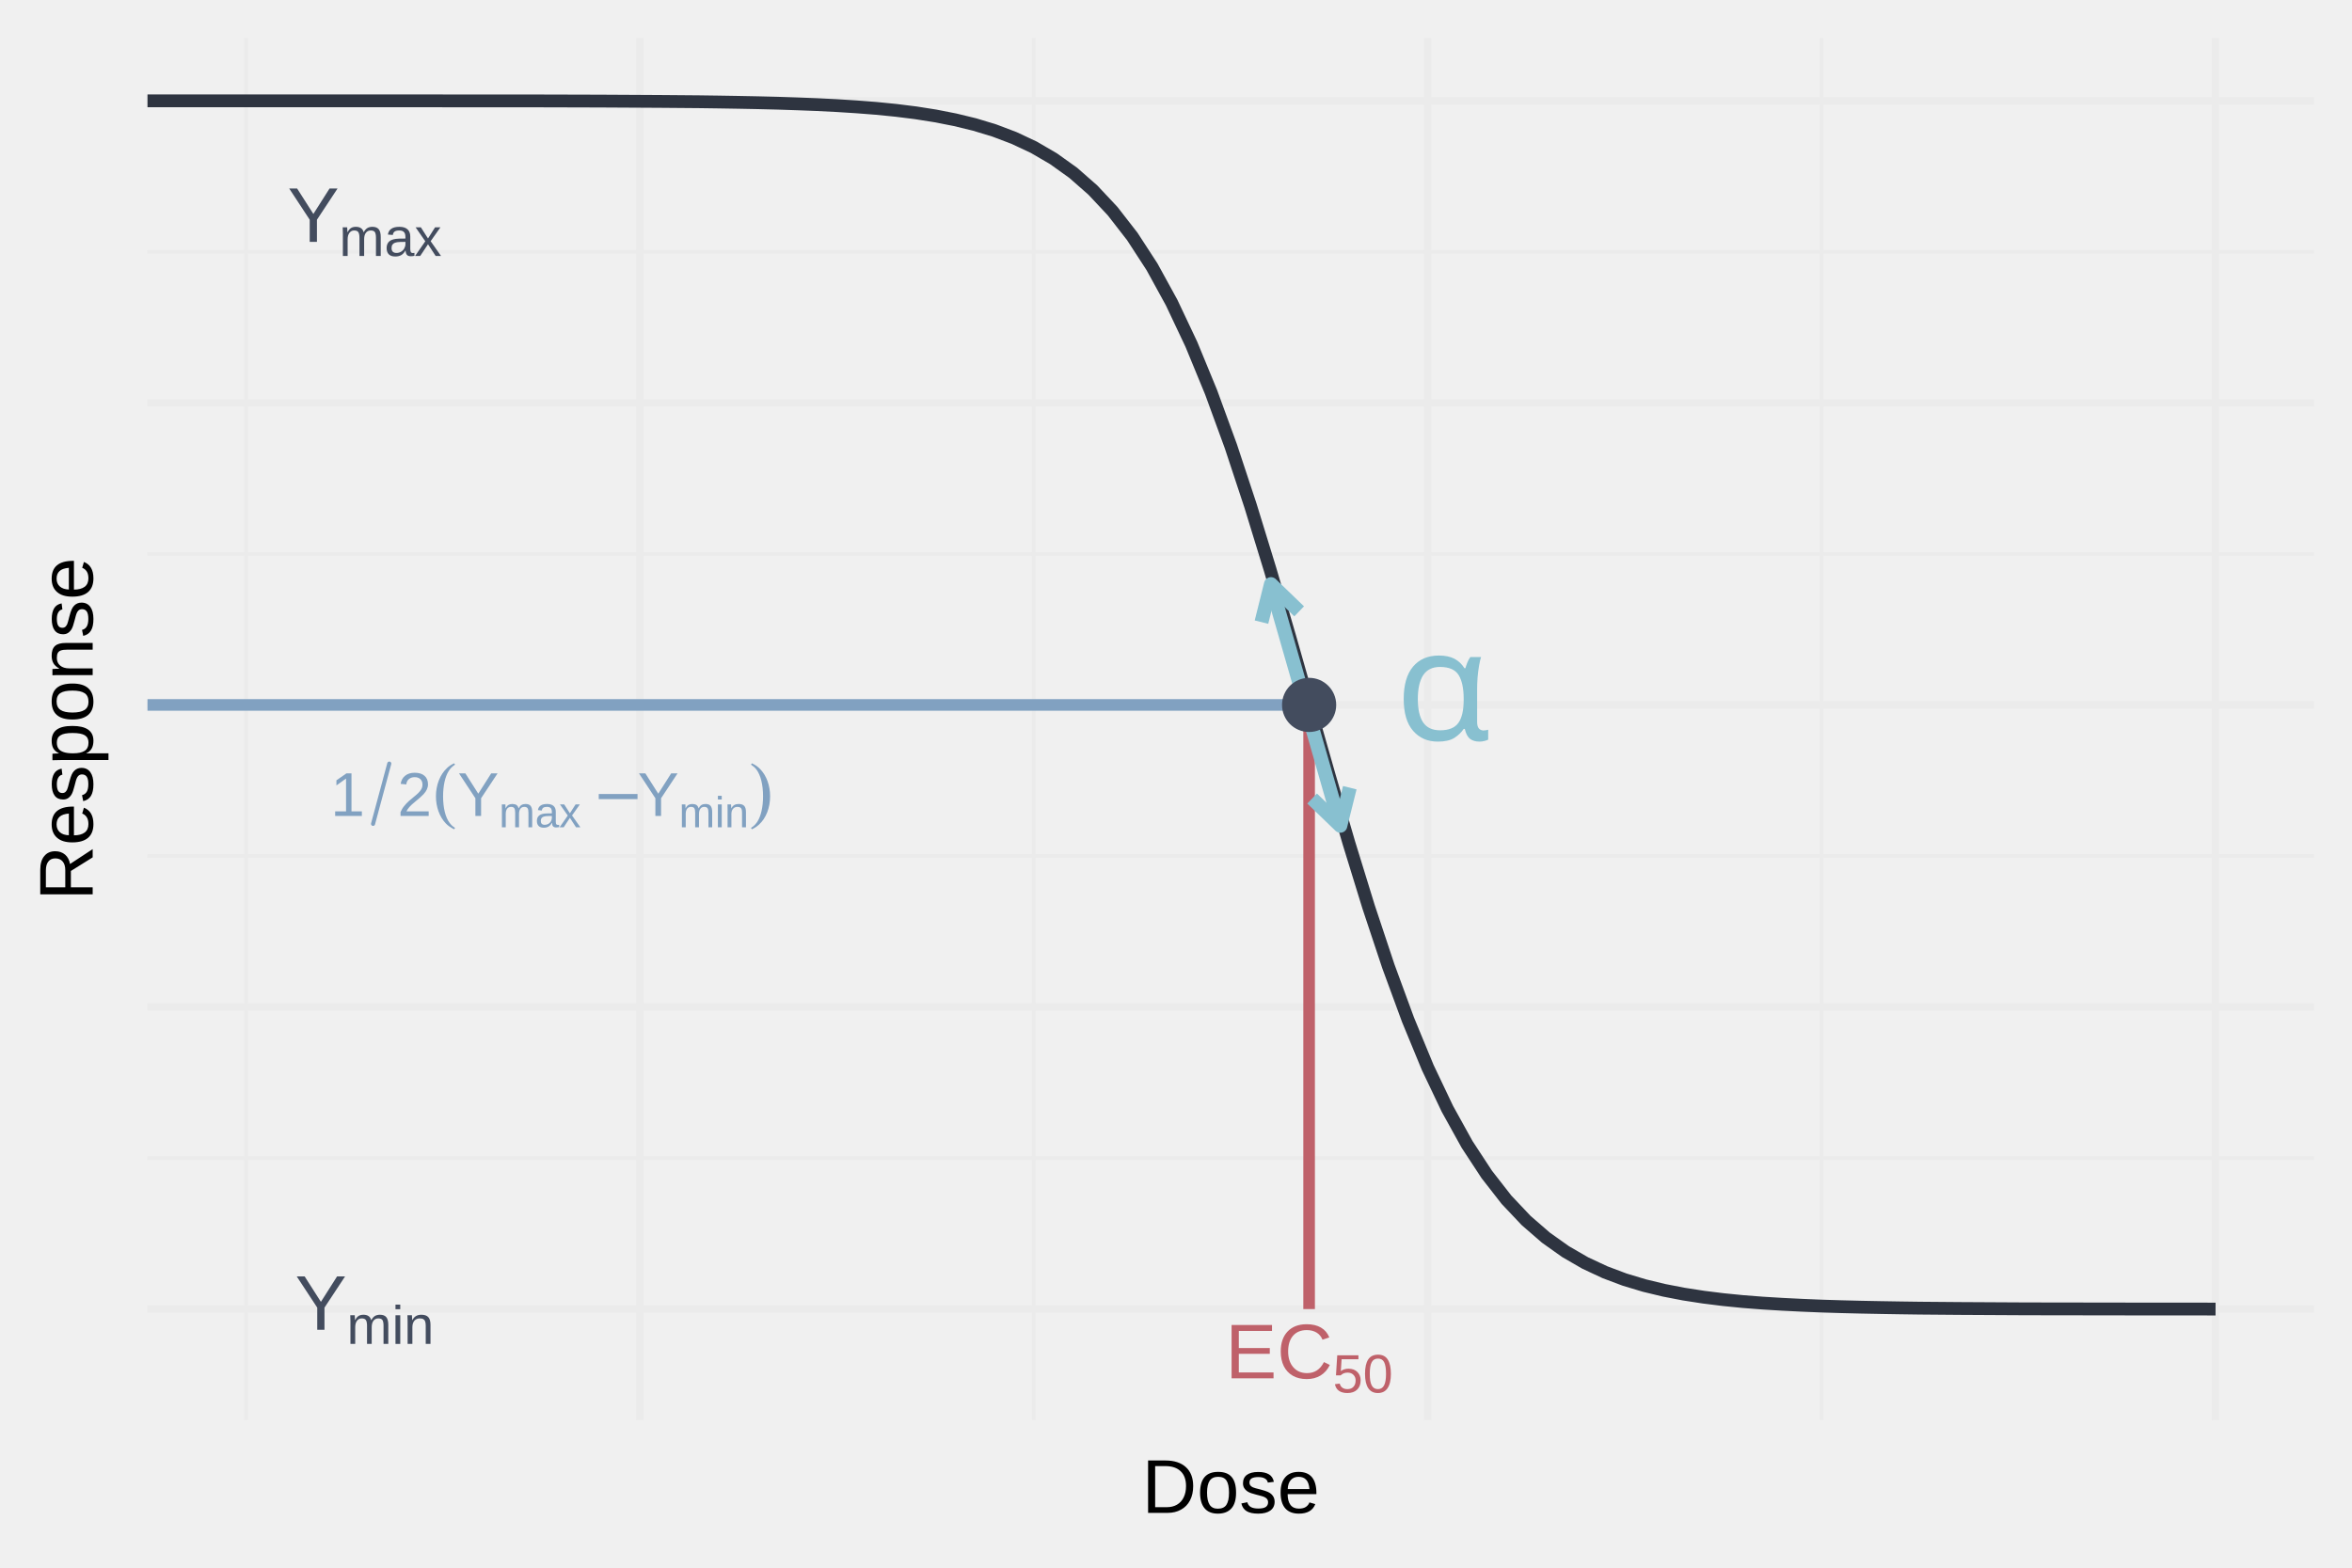
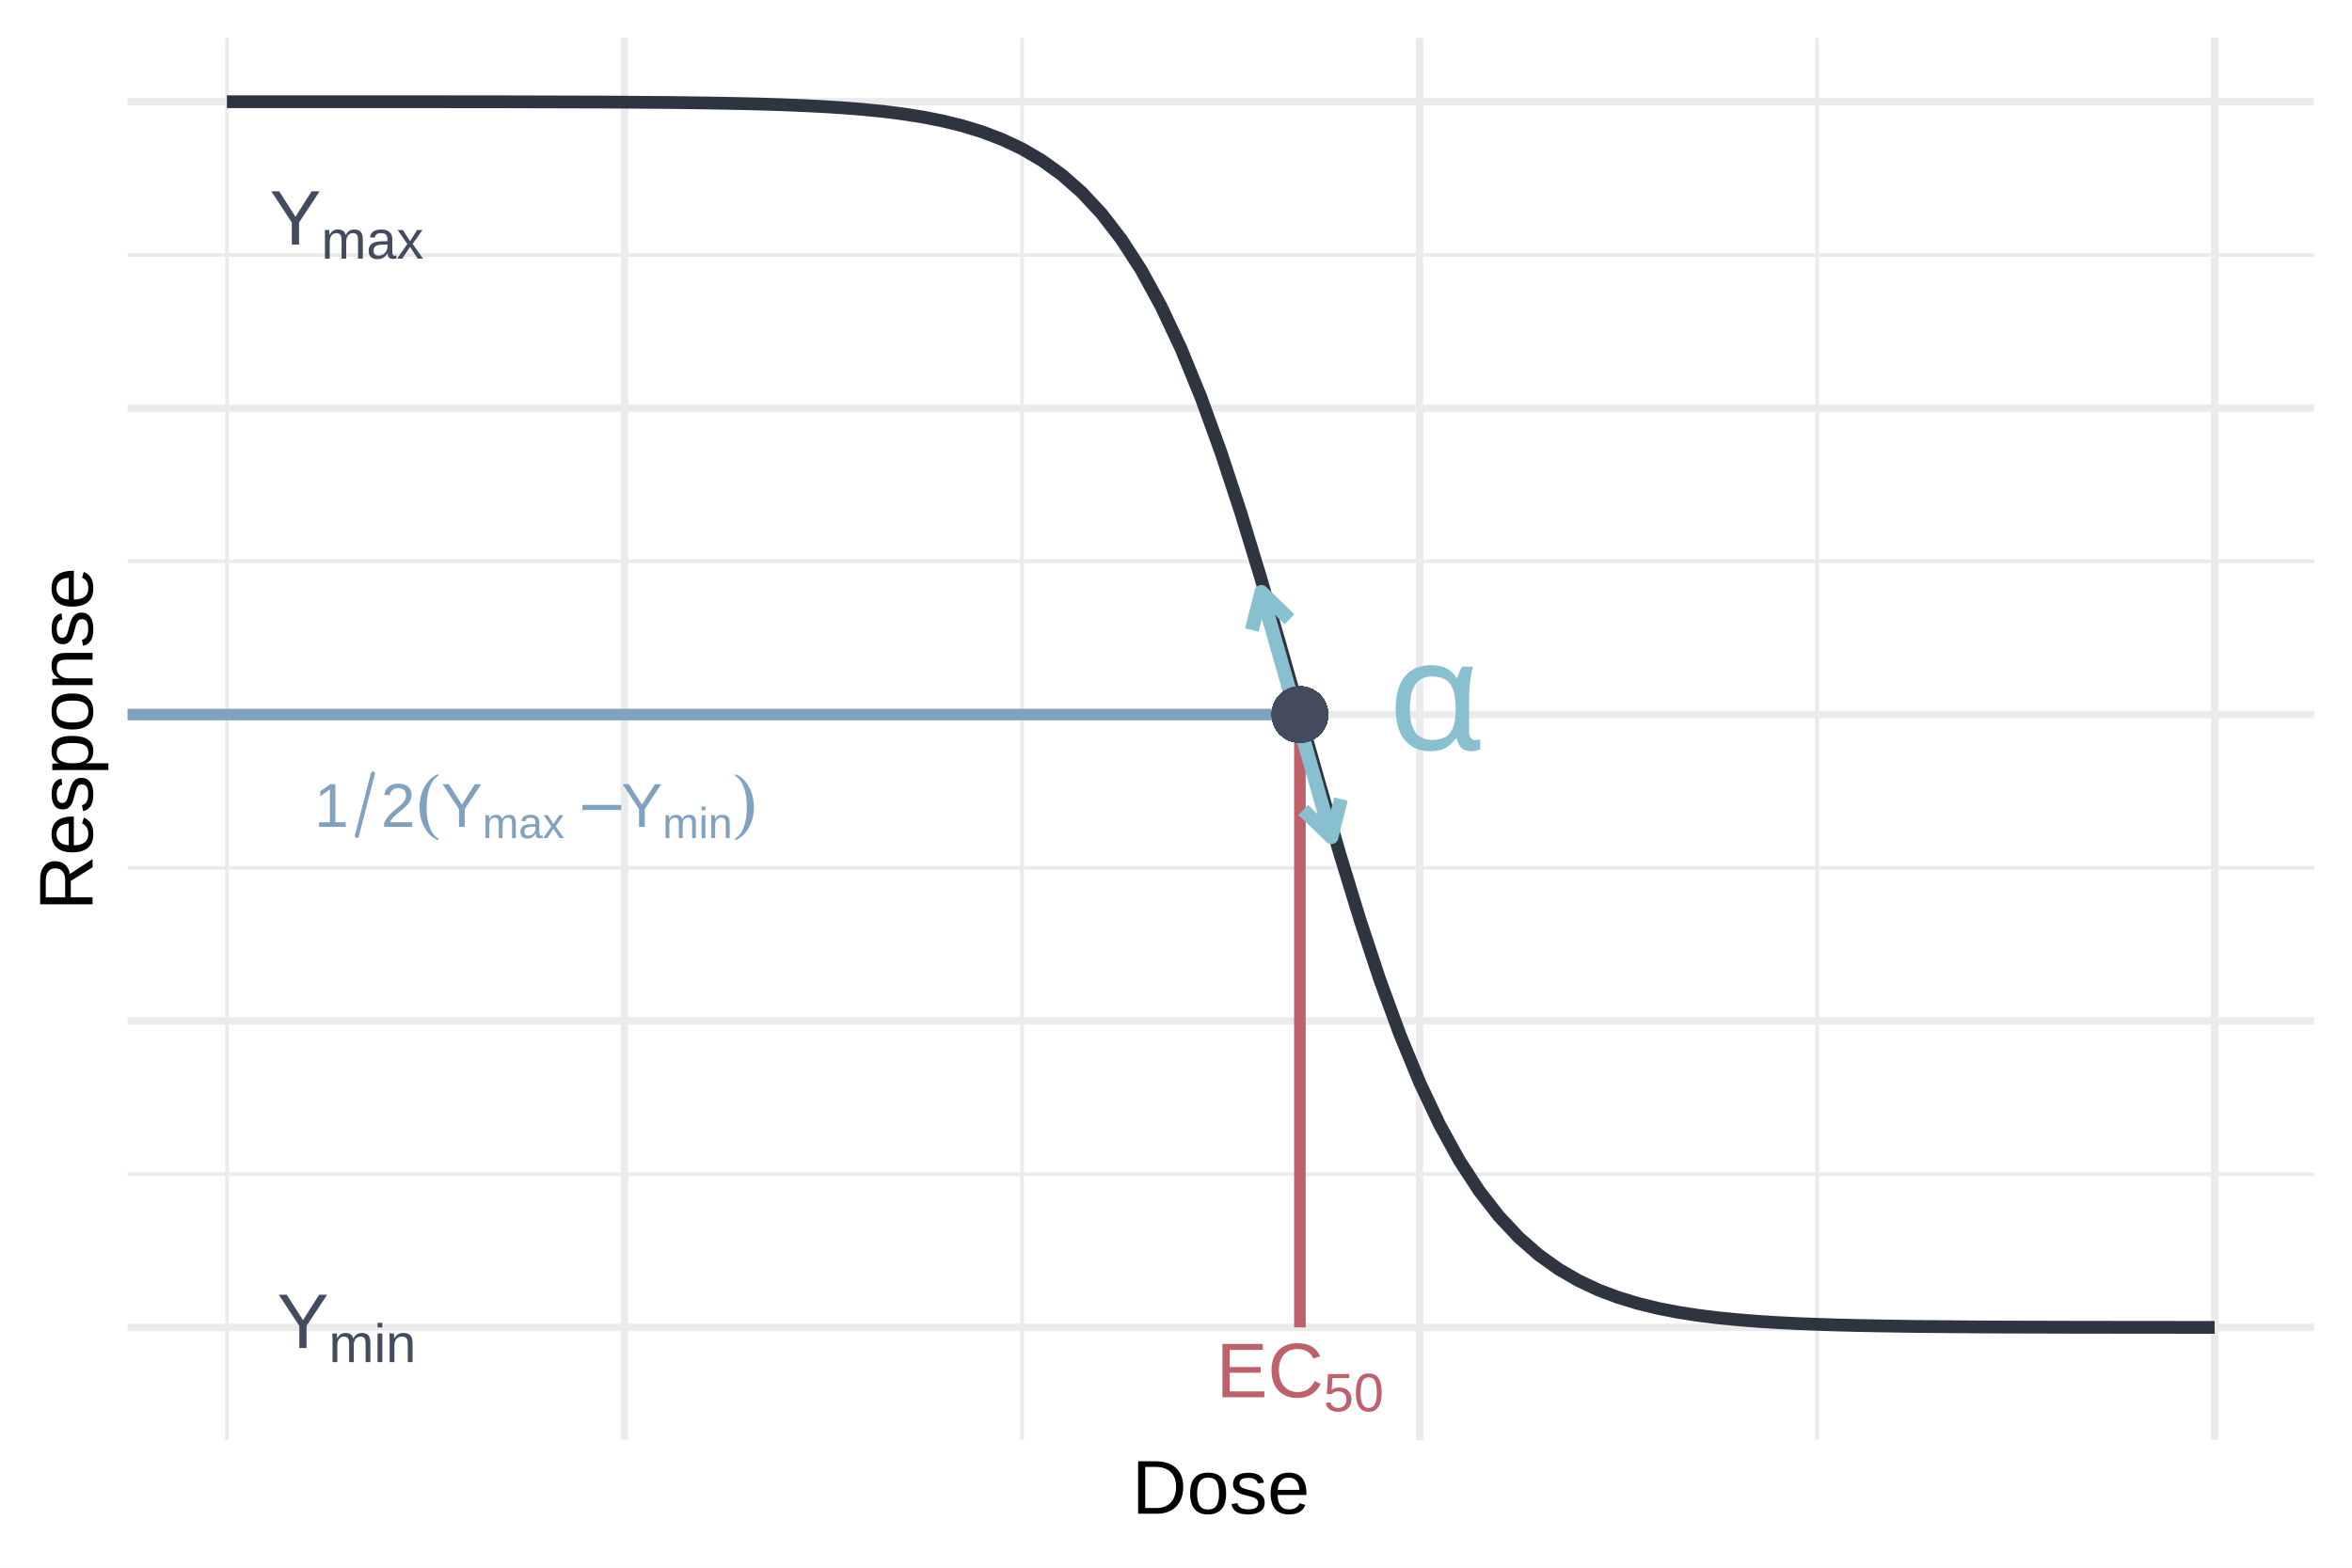
- <svg xmlns="http://www.w3.org/2000/svg" class="svglite" width="432.00pt" height="288.00pt" viewBox="0 0 432.00 288.00">
-   <defs>
-     <style type="text/css">
+ <svg xmlns="http://www.w3.org/2000/svg" width="432.00pt" height="288.00pt" viewBox="0 0 432.00 288.00">
+   <g class="svglite">
+     <defs>
+       <style type="text/css">
    .svglite line, .svglite polyline, .svglite polygon, .svglite path, .svglite rect, .svglite circle {
      fill: none;
      stroke: #000000;
      stroke-linecap: round;
      stroke-linejoin: round;
      stroke-miterlimit: 10.00;
    }
    .svglite text {
      white-space: pre;
    }
+     .svglite g.glyphgroup path {
+       fill: inherit;
+       stroke: none;
+     }
  </style>
-   </defs>
-   <rect width="100%" height="100%" style="stroke: none; fill: none;" />
-   <defs>
-     <clipPath id="cpMC4wMHw0MzIuMDB8MC4wMHwyODguMDA=">
-       <rect x="0.00" y="0.00" width="432.00" height="288.00" />
-     </clipPath>
-   </defs>
-   <g clip-path="url(#cpMC4wMHw0MzIuMDB8MC4wMHwyODguMDA=)">
- </g>
-   <defs>
-     <clipPath id="cpMjcuMDl8NDI1LjAzfDYuOTd8MjYwLjkx">
-       <rect x="27.09" y="6.97" width="397.94" height="253.94" />
-     </clipPath>
-   </defs>
-   <g clip-path="url(#cpMjcuMDl8NDI1LjAzfDYuOTd8MjYwLjkx)">
-     <polyline points="27.09,212.74 425.03,212.74 " style="stroke-width: 0.68; stroke: #EBEBEB; stroke-linecap: butt;" />
-     <polyline points="27.09,157.25 425.03,157.25 " style="stroke-width: 0.68; stroke: #EBEBEB; stroke-linecap: butt;" />
-     <polyline points="27.09,101.76 425.03,101.76 " style="stroke-width: 0.68; stroke: #EBEBEB; stroke-linecap: butt;" />
-     <polyline points="27.09,46.26 425.03,46.26 " style="stroke-width: 0.68; stroke: #EBEBEB; stroke-linecap: butt;" />
-     <polyline points="45.18,260.91 45.18,6.97 " style="stroke-width: 0.68; stroke: #EBEBEB; stroke-linecap: butt;" />
-     <polyline points="189.88,260.91 189.88,6.97 " style="stroke-width: 0.68; stroke: #EBEBEB; stroke-linecap: butt;" />
-     <polyline points="334.59,260.91 334.59,6.97 " style="stroke-width: 0.68; stroke: #EBEBEB; stroke-linecap: butt;" />
-     <polyline points="27.09,240.49 425.03,240.49 " style="stroke-width: 1.36; stroke: #EBEBEB; stroke-linecap: butt;" />
-     <polyline points="27.09,185.00 425.03,185.00 " style="stroke-width: 1.36; stroke: #EBEBEB; stroke-linecap: butt;" />
-     <polyline points="27.09,129.50 425.03,129.50 " style="stroke-width: 1.36; stroke: #EBEBEB; stroke-linecap: butt;" />
-     <polyline points="27.09,74.01 425.03,74.01 " style="stroke-width: 1.36; stroke: #EBEBEB; stroke-linecap: butt;" />
-     <polyline points="27.09,18.52 425.03,18.52 " style="stroke-width: 1.36; stroke: #EBEBEB; stroke-linecap: butt;" />
-     <polyline points="117.53,260.91 117.53,6.97 " style="stroke-width: 1.36; stroke: #EBEBEB; stroke-linecap: butt;" />
-     <polyline points="262.23,260.91 262.23,6.97 " style="stroke-width: 1.36; stroke: #EBEBEB; stroke-linecap: butt;" />
-     <polyline points="406.94,260.91 406.94,6.97 " style="stroke-width: 1.36; stroke: #EBEBEB; stroke-linecap: butt;" />
-     <polyline points="27.09,18.52 45.18,18.52 48.79,18.52 52.41,18.52 56.03,18.52 59.65,18.52 63.26,18.52 66.88,18.52 70.50,18.52 74.12,18.52 77.73,18.52 81.35,18.53 84.97,18.53 88.59,18.53 92.20,18.53 95.82,18.54 99.44,18.54 103.06,18.55 106.68,18.56 110.29,18.57 113.91,18.59 117.53,18.61 121.15,18.63 124.76,18.66 128.38,18.69 132.00,18.74 135.62,18.80 139.23,18.87 142.85,18.96 146.47,19.08 150.09,19.22 153.70,19.40 157.32,19.63 160.94,19.91 164.56,20.27 168.17,20.72 171.79,21.29 175.41,22.00 179.03,22.88 182.65,23.98 186.26,25.35 189.88,27.05 193.50,29.16 197.12,31.75 200.73,34.92 204.35,38.78 207.97,43.44 211.59,49.01 215.20,55.59 218.82,63.25 222.44,72.04 226.06,81.94 229.67,92.86 233.29,104.64 236.91,117.04 240.53,129.77 244.15,142.48 247.76,154.87 251.38,166.62 255.00,177.50 258.62,187.35 262.23,196.10 265.85,203.71 269.47,210.25 273.09,215.77 276.70,220.40 280.32,224.23 283.94,227.37 287.56,229.94 291.17,232.03 294.79,233.72 298.41,235.08 302.03,236.17 305.64,237.04 309.26,237.74 312.88,238.30 316.50,238.75 320.12,239.11 323.73,239.39 327.35,239.61 330.97,239.79 334.59,239.94 338.20,240.05 341.82,240.14 345.44,240.21 349.06,240.27 352.67,240.32 356.29,240.35 359.91,240.38 363.53,240.40 367.14,240.42 370.76,240.44 374.38,240.45 378.00,240.46 381.61,240.46 385.23,240.47 388.85,240.47 392.47,240.48 396.09,240.48 399.70,240.48 403.32,240.48 406.94,240.49 " style="stroke-width: 2.35; stroke: #2E3440; stroke-linecap: butt;" />
-     <line x1="27.09" y1="129.50" x2="240.45" y2="129.50" style="stroke-width: 2.13; stroke: #81A1C1; stroke-linecap: butt;" />
-     <line x1="240.45" y1="240.49" x2="240.45" y2="129.50" style="stroke-width: 2.13; stroke: #BF616A; stroke-linecap: butt;" />
-     <text x="225.04" y="253.21" style="font-size: 14.23px;fill: #BF616A; font-family: &quot;Arial&quot;;" textLength="9.48px" lengthAdjust="spacingAndGlyphs">E</text>
-     <text x="234.52" y="253.21" style="font-size: 14.23px;fill: #BF616A; font-family: &quot;Arial&quot;;" textLength="10.27px" lengthAdjust="spacingAndGlyphs">C</text>
-     <text x="244.79" y="255.82" style="font-size: 9.96px;fill: #BF616A; font-family: &quot;Arial&quot;;" textLength="11.07px" lengthAdjust="spacingAndGlyphs">50</text>
-     <text x="52.81" y="44.43" style="font-size: 14.23px;fill: #434C5E; font-family: &quot;Arial&quot;;" textLength="9.48px" lengthAdjust="spacingAndGlyphs">Y</text>
-     <text x="62.29" y="47.03" style="font-size: 9.96px;fill: #434C5E; font-family: &quot;Arial&quot;;" textLength="8.29px" lengthAdjust="spacingAndGlyphs">m</text>
-     <text x="70.59" y="47.03" style="font-size: 9.96px;fill: #434C5E; font-family: &quot;Arial&quot;;" textLength="5.54px" lengthAdjust="spacingAndGlyphs">a</text>
-     <text x="76.13" y="47.03" style="font-size: 9.96px;fill: #434C5E; font-family: &quot;Arial&quot;;" textLength="4.98px" lengthAdjust="spacingAndGlyphs">x</text>
-     <text x="54.19" y="244.29" style="font-size: 14.23px;fill: #434C5E; font-family: &quot;Arial&quot;;" textLength="9.48px" lengthAdjust="spacingAndGlyphs">Y</text>
-     <text x="63.68" y="246.89" style="font-size: 9.96px;fill: #434C5E; font-family: &quot;Arial&quot;;" textLength="8.29px" lengthAdjust="spacingAndGlyphs">m</text>
-     <text x="71.97" y="246.89" style="font-size: 9.96px;fill: #434C5E; font-family: &quot;Arial&quot;;" textLength="2.21px" lengthAdjust="spacingAndGlyphs">i</text>
-     <text x="74.18" y="246.89" style="font-size: 9.96px;fill: #434C5E; font-family: &quot;Arial&quot;;" textLength="5.54px" lengthAdjust="spacingAndGlyphs">n</text>
-     <text x="60.70" y="149.90" style="font-size: 11.38px;fill: #81A1C1; font-family: &quot;Arial&quot;;" textLength="6.33px" lengthAdjust="spacingAndGlyphs">1</text>
-     <polyline points="68.52,151.35 71.50,140.28 " style="stroke-width: 0.75; stroke: #81A1C1;" />
-     <text x="72.99" y="149.90" style="font-size: 11.38px;fill: #81A1C1; font-family: &quot;Arial&quot;;" textLength="6.33px" lengthAdjust="spacingAndGlyphs">2</text>
-     <text x="79.32" y="149.90" style="font-size: 14.23px;fill: #81A1C1; font-family: &quot;Symbol&quot;;" textLength="4.74px" lengthAdjust="spacingAndGlyphs">(</text>
-     <text x="84.05" y="149.90" style="font-size: 11.38px;fill: #81A1C1; font-family: &quot;Arial&quot;;" textLength="7.59px" lengthAdjust="spacingAndGlyphs">Y</text>
-     <text x="91.64" y="151.98" style="font-size: 7.97px;fill: #81A1C1; font-family: &quot;Arial&quot;;" textLength="6.62px" lengthAdjust="spacingAndGlyphs">m</text>
-     <text x="98.27" y="151.98" style="font-size: 7.97px;fill: #81A1C1; font-family: &quot;Arial&quot;;" textLength="4.42px" lengthAdjust="spacingAndGlyphs">a</text>
-     <text x="102.69" y="151.98" style="font-size: 7.97px;fill: #81A1C1; font-family: &quot;Arial&quot;;" textLength="3.97px" lengthAdjust="spacingAndGlyphs">x</text>
-     <text x="108.77" y="149.90" style="font-size: 11.38px;fill: #81A1C1; font-family: &quot;Symbol&quot;;" textLength="6.24px" lengthAdjust="spacingAndGlyphs">−</text>
-     <text x="117.11" y="149.90" style="font-size: 11.38px;fill: #81A1C1; font-family: &quot;Arial&quot;;" textLength="7.59px" lengthAdjust="spacingAndGlyphs">Y</text>
-     <text x="124.70" y="151.98" style="font-size: 7.97px;fill: #81A1C1; font-family: &quot;Arial&quot;;" textLength="6.62px" lengthAdjust="spacingAndGlyphs">m</text>
-     <text x="131.33" y="151.98" style="font-size: 7.97px;fill: #81A1C1; font-family: &quot;Arial&quot;;" textLength="1.76px" lengthAdjust="spacingAndGlyphs">i</text>
-     <text x="133.09" y="151.98" style="font-size: 7.97px;fill: #81A1C1; font-family: &quot;Arial&quot;;" textLength="4.42px" lengthAdjust="spacingAndGlyphs">n</text>
-     <text x="137.51" y="149.90" style="font-size: 14.23px;fill: #81A1C1; font-family: &quot;Symbol&quot;;" textLength="4.74px" lengthAdjust="spacingAndGlyphs">)</text>
-     <text x="256.26" y="135.96" style="font-size: 28.45px;fill: #88C0D0; font-family: &quot;Symbol&quot;;" textLength="17.94px" lengthAdjust="spacingAndGlyphs">α</text>
-     <line x1="233.44" y1="107.31" x2="246.18" y2="151.70" style="stroke-width: 2.56; stroke: #88C0D0; stroke-linecap: butt;" />
-     <polyline points="238.62,112.31 233.44,107.31 231.70,114.29 " style="stroke-width: 2.56; stroke: #88C0D0; stroke-linecap: butt;" />
-     <polyline points="241.00,146.70 246.18,151.70 247.92,144.71 " style="stroke-width: 2.56; stroke: #88C0D0; stroke-linecap: butt;" />
-     <circle cx="240.45" cy="129.50" r="4.62" style="stroke-width: 0.71; stroke: #434C5E; fill: #434C5E;" />
-   </g>
-   <g clip-path="url(#cpMC4wMHw0MzIuMDB8MC4wMHwyODguMDA=)">
-     <text x="226.06" y="277.93" text-anchor="middle" style="font-size: 14.00px; font-family: &quot;Arial&quot;;" textLength="32.67px" lengthAdjust="spacingAndGlyphs">Dose</text>
-     <text transform="translate(17.02,133.94) rotate(-90)" text-anchor="middle" style="font-size: 14.00px; font-family: &quot;Arial&quot;;" textLength="63.02px" lengthAdjust="spacingAndGlyphs">Response</text>
+     </defs>
+     <rect width="100%" height="100%" style="stroke: none; fill: #FFFFFF;" />
+     <defs>
+       <clipPath id="cpMC4wMHw0MzIuMDB8MC4wMHwyODguMDA=">
+         <rect x="0.00" y="0.00" width="432.00" height="288.00" />
+       </clipPath>
+     </defs>
+     <g clip-path="url(#cpMC4wMHw0MzIuMDB8MC4wMHwyODguMDA=)">
+       <rect x="0.00" y="0.00" width="432.00" height="288.00" style="stroke-width: 1.36; stroke: none; fill: #FFFFFF;" />
+     </g>
+     <defs>
+       <clipPath id="cpMjMuNDN8NDI1LjAzfDYuOTd8MjY0LjU3">
+         <rect x="23.43" y="6.97" width="401.60" height="257.60" />
+       </clipPath>
+     </defs>
+     <g clip-path="url(#cpMjMuNDN8NDI1LjAzfDYuOTd8MjY0LjU3)">
+       <polyline points="23.43,215.71 425.03,215.71 " style="stroke-width: 0.68; stroke: #EBEBEB; stroke-linecap: butt;" />
+       <polyline points="23.43,159.42 425.03,159.42 " style="stroke-width: 0.68; stroke: #EBEBEB; stroke-linecap: butt;" />
+       <polyline points="23.43,103.12 425.03,103.12 " style="stroke-width: 0.68; stroke: #EBEBEB; stroke-linecap: butt;" />
+       <polyline points="23.43,46.83 425.03,46.83 " style="stroke-width: 0.68; stroke: #EBEBEB; stroke-linecap: butt;" />
+       <polyline points="41.68,264.57 41.68,6.97 " style="stroke-width: 0.68; stroke: #EBEBEB; stroke-linecap: butt;" />
+       <polyline points="187.72,264.57 187.72,6.97 " style="stroke-width: 0.68; stroke: #EBEBEB; stroke-linecap: butt;" />
+       <polyline points="333.75,264.57 333.75,6.97 " style="stroke-width: 0.68; stroke: #EBEBEB; stroke-linecap: butt;" />
+       <polyline points="23.43,243.86 425.03,243.86 " style="stroke-width: 1.36; stroke: #EBEBEB; stroke-linecap: butt;" />
+       <polyline points="23.43,187.56 425.03,187.56 " style="stroke-width: 1.36; stroke: #EBEBEB; stroke-linecap: butt;" />
+       <polyline points="23.43,131.27 425.03,131.27 " style="stroke-width: 1.36; stroke: #EBEBEB; stroke-linecap: butt;" />
+       <polyline points="23.43,74.98 425.03,74.98 " style="stroke-width: 1.36; stroke: #EBEBEB; stroke-linecap: butt;" />
+       <polyline points="23.43,18.68 425.03,18.68 " style="stroke-width: 1.36; stroke: #EBEBEB; stroke-linecap: butt;" />
+       <polyline points="114.70,264.57 114.70,6.97 " style="stroke-width: 1.36; stroke: #EBEBEB; stroke-linecap: butt;" />
+       <polyline points="260.74,264.57 260.74,6.97 " style="stroke-width: 1.36; stroke: #EBEBEB; stroke-linecap: butt;" />
+       <polyline points="406.77,264.57 406.77,6.97 " style="stroke-width: 1.36; stroke: #EBEBEB; stroke-linecap: butt;" />
+       <polyline points="41.68,18.68 45.33,18.68 48.98,18.68 52.64,18.68 56.29,18.68 59.94,18.68 63.59,18.69 67.24,18.69 70.89,18.69 74.54,18.69 78.19,18.69 81.84,18.69 85.49,18.70 89.14,18.70 92.79,18.70 96.45,18.71 100.10,18.72 103.75,18.73 107.40,18.74 111.05,18.75 114.70,18.77 118.35,18.80 122.00,18.82 125.65,18.86 129.30,18.91 132.95,18.97 136.61,19.04 140.26,19.13 143.91,19.25 147.56,19.40 151.21,19.58 154.86,19.81 158.51,20.10 162.16,20.46 165.81,20.92 169.46,21.49 173.11,22.21 176.77,23.11 180.42,24.23 184.07,25.62 187.72,27.34 191.37,29.48 195.02,32.11 198.67,35.32 202.32,39.24 205.97,43.97 209.62,49.61 213.27,56.29 216.93,64.06 220.58,72.98 224.23,83.02 227.88,94.10 231.53,106.05 235.18,118.63 238.83,131.54 242.48,144.44 246.13,157.00 249.78,168.92 253.43,179.96 257.09,189.95 260.74,198.82 264.39,206.55 268.04,213.18 271.69,218.78 275.34,223.47 278.99,227.36 282.64,230.55 286.29,233.16 289.94,235.27 293.59,236.99 297.24,238.36 300.90,239.47 304.55,240.36 308.20,241.07 311.85,241.64 315.50,242.09 319.15,242.45 322.80,242.74 326.45,242.97 330.10,243.15 333.75,243.29 337.40,243.41 341.06,243.50 344.71,243.57 348.36,243.63 352.01,243.68 355.66,243.71 359.31,243.74 362.96,243.77 366.61,243.79 370.26,243.80 373.91,243.81 377.56,243.82 381.22,243.83 384.87,243.83 388.52,243.84 392.17,243.84 395.82,243.84 399.47,243.85 403.12,243.85 406.77,243.85 " style="stroke-width: 2.35; stroke: #2E3440; stroke-linecap: butt;" />
+       <line x1="23.43" y1="131.27" x2="238.76" y2="131.27" style="stroke-width: 2.13; stroke: #81A1C1; stroke-linecap: butt;" />
+       <line x1="238.76" y1="243.86" x2="238.76" y2="131.27" style="stroke-width: 2.13; stroke: #BF616A; stroke-linecap: butt;" />
+       <text x="223.35" y="256.69" style="font-size: 14.23px;fill: #BF616A; font-family: &quot;Arial&quot;;" textLength="9.48px" lengthAdjust="spacingAndGlyphs">E</text>
+       <text x="232.83" y="256.69" style="font-size: 14.23px;fill: #BF616A; font-family: &quot;Arial&quot;;" textLength="10.27px" lengthAdjust="spacingAndGlyphs">C</text>
+       <text x="243.10" y="259.27" style="font-size: 9.96px;fill: #BF616A; font-family: &quot;Arial&quot;;" textLength="11.06px" lengthAdjust="spacingAndGlyphs">50</text>
+       <text x="49.52" y="44.94" style="font-size: 14.23px;fill: #434C5E; font-family: &quot;Arial&quot;;" textLength="9.48px" lengthAdjust="spacingAndGlyphs">Y</text>
+       <text x="59.00" y="47.52" style="font-size: 9.96px;fill: #434C5E; font-family: &quot;Arial&quot;;" textLength="8.30px" lengthAdjust="spacingAndGlyphs">m</text>
+       <text x="67.29" y="47.52" style="font-size: 9.96px;fill: #434C5E; font-family: &quot;Arial&quot;;" textLength="5.53px" lengthAdjust="spacingAndGlyphs">a</text>
+       <text x="72.83" y="47.52" style="font-size: 9.96px;fill: #434C5E; font-family: &quot;Arial&quot;;" textLength="4.98px" lengthAdjust="spacingAndGlyphs">x</text>
+       <text x="50.90" y="247.65" style="font-size: 14.23px;fill: #434C5E; font-family: &quot;Arial&quot;;" textLength="9.48px" lengthAdjust="spacingAndGlyphs">Y</text>
+       <text x="60.39" y="250.24" style="font-size: 9.96px;fill: #434C5E; font-family: &quot;Arial&quot;;" textLength="8.30px" lengthAdjust="spacingAndGlyphs">m</text>
+       <text x="68.67" y="250.24" style="font-size: 9.96px;fill: #434C5E; font-family: &quot;Arial&quot;;" textLength="2.22px" lengthAdjust="spacingAndGlyphs">i</text>
+       <text x="70.88" y="250.24" style="font-size: 9.96px;fill: #434C5E; font-family: &quot;Arial&quot;;" textLength="5.53px" lengthAdjust="spacingAndGlyphs">n</text>
+       <text x="57.74" y="151.90" style="font-size: 11.38px;fill: #81A1C1; font-family: &quot;Arial&quot;;" textLength="6.33px" lengthAdjust="spacingAndGlyphs">1</text>
+       <polyline points="65.54,153.58 68.50,142.09 " style="stroke-width: 0.75; stroke: #81A1C1;" />
+       <text x="69.97" y="151.90" style="font-size: 11.38px;fill: #81A1C1; font-family: &quot;Arial&quot;;" textLength="6.33px" lengthAdjust="spacingAndGlyphs">2</text>
+       <text x="76.30" y="151.90" style="font-size: 14.23px;fill: #81A1C1; font-family: &quot;Symbol&quot;;" textLength="4.73px" lengthAdjust="spacingAndGlyphs">(</text>
+       <text x="81.04" y="151.90" style="font-size: 11.38px;fill: #81A1C1; font-family: &quot;Arial&quot;;" textLength="7.59px" lengthAdjust="spacingAndGlyphs">Y</text>
+       <text x="88.63" y="153.97" style="font-size: 7.97px;fill: #81A1C1; font-family: &quot;Arial&quot;;" textLength="6.62px" lengthAdjust="spacingAndGlyphs">m</text>
+       <text x="95.25" y="153.97" style="font-size: 7.97px;fill: #81A1C1; font-family: &quot;Arial&quot;;" textLength="4.42px" lengthAdjust="spacingAndGlyphs">a</text>
+       <text x="99.68" y="153.97" style="font-size: 7.97px;fill: #81A1C1; font-family: &quot;Arial&quot;;" textLength="3.98px" lengthAdjust="spacingAndGlyphs">x</text>
+       <text x="105.77" y="151.90" style="font-size: 11.38px;fill: #81A1C1; font-family: &quot;Symbol&quot;;" textLength="6.25px" lengthAdjust="spacingAndGlyphs">−</text>
+       <text x="114.11" y="151.90" style="font-size: 11.38px;fill: #81A1C1; font-family: &quot;Arial&quot;;" textLength="7.59px" lengthAdjust="spacingAndGlyphs">Y</text>
+       <text x="121.70" y="153.97" style="font-size: 7.97px;fill: #81A1C1; font-family: &quot;Arial&quot;;" textLength="6.62px" lengthAdjust="spacingAndGlyphs">m</text>
+       <text x="128.33" y="153.97" style="font-size: 7.97px;fill: #81A1C1; font-family: &quot;Arial&quot;;" textLength="1.77px" lengthAdjust="spacingAndGlyphs">i</text>
+       <text x="130.10" y="153.97" style="font-size: 7.97px;fill: #81A1C1; font-family: &quot;Arial&quot;;" textLength="4.42px" lengthAdjust="spacingAndGlyphs">n</text>
+       <text x="134.53" y="151.90" style="font-size: 14.23px;fill: #81A1C1; font-family: &quot;Symbol&quot;;" textLength="4.73px" lengthAdjust="spacingAndGlyphs">)</text>
+       <text x="254.79" y="137.72" style="font-size: 28.45px;fill: #88C0D0; font-family: &quot;Symbol&quot;;" textLength="17.94px" lengthAdjust="spacingAndGlyphs">α</text>
+       <line x1="231.68" y1="108.75" x2="244.54" y2="153.79" style="stroke-width: 2.56; stroke: #88C0D0; stroke-linecap: butt;" />
+       <polyline points="236.85,113.76 231.68,108.75 229.93,115.74 " style="stroke-width: 2.56; stroke: #88C0D0; stroke-linecap: butt;" />
+       <polyline points="239.36,148.78 244.54,153.79 246.29,146.80 " style="stroke-width: 2.56; stroke: #88C0D0; stroke-linecap: butt;" />
+       <circle cx="238.76" cy="131.27" r="4.72" style="stroke-width: 0.90; stroke: #434C5E; fill: #434C5E;" />
+       <circle cx="238.76" cy="131.27" r="4.72" style="stroke-width: 0.90; stroke: #434C5E; fill: #434C5E;" />
+       <circle cx="238.76" cy="131.27" r="4.72" style="stroke-width: 0.90; stroke: #434C5E; fill: #434C5E;" />
+       <circle cx="238.76" cy="131.27" r="4.72" style="stroke-width: 0.90; stroke: #434C5E; fill: #434C5E;" />
+       <circle cx="238.76" cy="131.27" r="4.72" style="stroke-width: 0.90; stroke: #434C5E; fill: #434C5E;" />
+       <circle cx="238.76" cy="131.27" r="4.72" style="stroke-width: 0.90; stroke: #434C5E; fill: #434C5E;" />
+       <circle cx="238.76" cy="131.27" r="4.72" style="stroke-width: 0.90; stroke: #434C5E; fill: #434C5E;" />
+       <circle cx="238.76" cy="131.27" r="4.72" style="stroke-width: 0.90; stroke: #434C5E; fill: #434C5E;" />
+       <circle cx="238.76" cy="131.27" r="4.72" style="stroke-width: 0.90; stroke: #434C5E; fill: #434C5E;" />
+       <circle cx="238.76" cy="131.27" r="4.72" style="stroke-width: 0.90; stroke: #434C5E; fill: #434C5E;" />
+       <circle cx="238.76" cy="131.27" r="4.72" style="stroke-width: 0.90; stroke: #434C5E; fill: #434C5E;" />
+       <circle cx="238.76" cy="131.27" r="4.72" style="stroke-width: 0.90; stroke: #434C5E; fill: #434C5E;" />
+       <circle cx="238.76" cy="131.27" r="4.72" style="stroke-width: 0.90; stroke: #434C5E; fill: #434C5E;" />
+       <circle cx="238.76" cy="131.27" r="4.72" style="stroke-width: 0.90; stroke: #434C5E; fill: #434C5E;" />
+       <circle cx="238.76" cy="131.27" r="4.72" style="stroke-width: 0.90; stroke: #434C5E; fill: #434C5E;" />
+       <circle cx="238.76" cy="131.27" r="4.72" style="stroke-width: 0.90; stroke: #434C5E; fill: #434C5E;" />
+       <circle cx="238.76" cy="131.27" r="4.72" style="stroke-width: 0.90; stroke: #434C5E; fill: #434C5E;" />
+       <circle cx="238.76" cy="131.27" r="4.72" style="stroke-width: 0.90; stroke: #434C5E; fill: #434C5E;" />
+       <circle cx="238.76" cy="131.27" r="4.72" style="stroke-width: 0.90; stroke: #434C5E; fill: #434C5E;" />
+       <circle cx="238.76" cy="131.27" r="4.72" style="stroke-width: 0.90; stroke: #434C5E; fill: #434C5E;" />
+       <circle cx="238.76" cy="131.27" r="4.72" style="stroke-width: 0.90; stroke: #434C5E; fill: #434C5E;" />
+       <circle cx="238.76" cy="131.27" r="4.72" style="stroke-width: 0.90; stroke: #434C5E; fill: #434C5E;" />
+       <circle cx="238.76" cy="131.27" r="4.72" style="stroke-width: 0.90; stroke: #434C5E; fill: #434C5E;" />
+       <circle cx="238.76" cy="131.27" r="4.72" style="stroke-width: 0.90; stroke: #434C5E; fill: #434C5E;" />
+       <circle cx="238.76" cy="131.27" r="4.72" style="stroke-width: 0.90; stroke: #434C5E; fill: #434C5E;" />
+       <circle cx="238.76" cy="131.27" r="4.72" style="stroke-width: 0.90; stroke: #434C5E; fill: #434C5E;" />
+       <circle cx="238.76" cy="131.27" r="4.72" style="stroke-width: 0.90; stroke: #434C5E; fill: #434C5E;" />
+       <circle cx="238.76" cy="131.27" r="4.72" style="stroke-width: 0.90; stroke: #434C5E; fill: #434C5E;" />
+       <circle cx="238.76" cy="131.27" r="4.72" style="stroke-width: 0.90; stroke: #434C5E; fill: #434C5E;" />
+       <circle cx="238.76" cy="131.27" r="4.72" style="stroke-width: 0.90; stroke: #434C5E; fill: #434C5E;" />
+       <circle cx="238.76" cy="131.27" r="4.72" style="stroke-width: 0.90; stroke: #434C5E; fill: #434C5E;" />
+       <circle cx="238.76" cy="131.27" r="4.72" style="stroke-width: 0.90; stroke: #434C5E; fill: #434C5E;" />
+       <circle cx="238.76" cy="131.27" r="4.72" style="stroke-width: 0.90; stroke: #434C5E; fill: #434C5E;" />
+       <circle cx="238.76" cy="131.27" r="4.72" style="stroke-width: 0.90; stroke: #434C5E; fill: #434C5E;" />
+       <circle cx="238.76" cy="131.27" r="4.72" style="stroke-width: 0.90; stroke: #434C5E; fill: #434C5E;" />
+       <circle cx="238.76" cy="131.27" r="4.72" style="stroke-width: 0.90; stroke: #434C5E; fill: #434C5E;" />
+       <circle cx="238.76" cy="131.27" r="4.72" style="stroke-width: 0.90; stroke: #434C5E; fill: #434C5E;" />
+       <circle cx="238.76" cy="131.27" r="4.72" style="stroke-width: 0.90; stroke: #434C5E; fill: #434C5E;" />
+       <circle cx="238.76" cy="131.27" r="4.72" style="stroke-width: 0.90; stroke: #434C5E; fill: #434C5E;" />
+       <circle cx="238.76" cy="131.27" r="4.72" style="stroke-width: 0.90; stroke: #434C5E; fill: #434C5E;" />
+       <circle cx="238.76" cy="131.27" r="4.72" style="stroke-width: 0.90; stroke: #434C5E; fill: #434C5E;" />
+       <circle cx="238.76" cy="131.27" r="4.72" style="stroke-width: 0.90; stroke: #434C5E; fill: #434C5E;" />
+       <circle cx="238.76" cy="131.27" r="4.72" style="stroke-width: 0.90; stroke: #434C5E; fill: #434C5E;" />
+       <circle cx="238.76" cy="131.27" r="4.72" style="stroke-width: 0.90; stroke: #434C5E; fill: #434C5E;" />
+       <circle cx="238.76" cy="131.27" r="4.72" style="stroke-width: 0.90; stroke: #434C5E; fill: #434C5E;" />
+       <circle cx="238.76" cy="131.27" r="4.72" style="stroke-width: 0.90; stroke: #434C5E; fill: #434C5E;" />
+       <circle cx="238.76" cy="131.27" r="4.72" style="stroke-width: 0.90; stroke: #434C5E; fill: #434C5E;" />
+       <circle cx="238.76" cy="131.27" r="4.72" style="stroke-width: 0.90; stroke: #434C5E; fill: #434C5E;" />
+       <circle cx="238.76" cy="131.27" r="4.72" style="stroke-width: 0.90; stroke: #434C5E; fill: #434C5E;" />
+       <circle cx="238.76" cy="131.27" r="4.72" style="stroke-width: 0.90; stroke: #434C5E; fill: #434C5E;" />
+       <circle cx="238.76" cy="131.27" r="4.72" style="stroke-width: 0.90; stroke: #434C5E; fill: #434C5E;" />
+       <circle cx="238.76" cy="131.27" r="4.72" style="stroke-width: 0.90; stroke: #434C5E; fill: #434C5E;" />
+       <circle cx="238.76" cy="131.27" r="4.72" style="stroke-width: 0.90; stroke: #434C5E; fill: #434C5E;" />
+       <circle cx="238.76" cy="131.27" r="4.72" style="stroke-width: 0.90; stroke: #434C5E; fill: #434C5E;" />
+       <circle cx="238.76" cy="131.27" r="4.72" style="stroke-width: 0.90; stroke: #434C5E; fill: #434C5E;" />
+       <circle cx="238.76" cy="131.27" r="4.72" style="stroke-width: 0.90; stroke: #434C5E; fill: #434C5E;" />
+       <circle cx="238.76" cy="131.27" r="4.72" style="stroke-width: 0.90; stroke: #434C5E; fill: #434C5E;" />
+       <circle cx="238.76" cy="131.27" r="4.72" style="stroke-width: 0.90; stroke: #434C5E; fill: #434C5E;" />
+       <circle cx="238.76" cy="131.27" r="4.72" style="stroke-width: 0.90; stroke: #434C5E; fill: #434C5E;" />
+       <circle cx="238.76" cy="131.27" r="4.72" style="stroke-width: 0.90; stroke: #434C5E; fill: #434C5E;" />
+       <circle cx="238.76" cy="131.27" r="4.72" style="stroke-width: 0.90; stroke: #434C5E; fill: #434C5E;" />
+       <circle cx="238.76" cy="131.27" r="4.72" style="stroke-width: 0.90; stroke: #434C5E; fill: #434C5E;" />
+       <circle cx="238.76" cy="131.27" r="4.72" style="stroke-width: 0.90; stroke: #434C5E; fill: #434C5E;" />
+       <circle cx="238.76" cy="131.27" r="4.72" style="stroke-width: 0.90; stroke: #434C5E; fill: #434C5E;" />
+       <circle cx="238.76" cy="131.27" r="4.72" style="stroke-width: 0.90; stroke: #434C5E; fill: #434C5E;" />
+       <circle cx="238.76" cy="131.27" r="4.72" style="stroke-width: 0.90; stroke: #434C5E; fill: #434C5E;" />
+       <circle cx="238.76" cy="131.27" r="4.72" style="stroke-width: 0.90; stroke: #434C5E; fill: #434C5E;" />
+       <circle cx="238.76" cy="131.27" r="4.72" style="stroke-width: 0.90; stroke: #434C5E; fill: #434C5E;" />
+       <circle cx="238.76" cy="131.27" r="4.72" style="stroke-width: 0.90; stroke: #434C5E; fill: #434C5E;" />
+       <circle cx="238.76" cy="131.27" r="4.72" style="stroke-width: 0.90; stroke: #434C5E; fill: #434C5E;" />
+       <circle cx="238.76" cy="131.27" r="4.72" style="stroke-width: 0.90; stroke: #434C5E; fill: #434C5E;" />
+       <circle cx="238.76" cy="131.27" r="4.72" style="stroke-width: 0.90; stroke: #434C5E; fill: #434C5E;" />
+       <circle cx="238.76" cy="131.27" r="4.72" style="stroke-width: 0.90; stroke: #434C5E; fill: #434C5E;" />
+       <circle cx="238.76" cy="131.27" r="4.72" style="stroke-width: 0.90; stroke: #434C5E; fill: #434C5E;" />
+       <circle cx="238.76" cy="131.27" r="4.72" style="stroke-width: 0.90; stroke: #434C5E; fill: #434C5E;" />
+       <circle cx="238.76" cy="131.27" r="4.72" style="stroke-width: 0.90; stroke: #434C5E; fill: #434C5E;" />
+       <circle cx="238.76" cy="131.27" r="4.72" style="stroke-width: 0.90; stroke: #434C5E; fill: #434C5E;" />
+       <circle cx="238.76" cy="131.27" r="4.72" style="stroke-width: 0.90; stroke: #434C5E; fill: #434C5E;" />
+       <circle cx="238.76" cy="131.27" r="4.72" style="stroke-width: 0.90; stroke: #434C5E; fill: #434C5E;" />
+       <circle cx="238.76" cy="131.27" r="4.72" style="stroke-width: 0.90; stroke: #434C5E; fill: #434C5E;" />
+       <circle cx="238.76" cy="131.27" r="4.72" style="stroke-width: 0.90; stroke: #434C5E; fill: #434C5E;" />
+       <circle cx="238.76" cy="131.27" r="4.72" style="stroke-width: 0.90; stroke: #434C5E; fill: #434C5E;" />
+       <circle cx="238.76" cy="131.27" r="4.72" style="stroke-width: 0.90; stroke: #434C5E; fill: #434C5E;" />
+       <circle cx="238.76" cy="131.27" r="4.72" style="stroke-width: 0.90; stroke: #434C5E; fill: #434C5E;" />
+       <circle cx="238.76" cy="131.27" r="4.72" style="stroke-width: 0.90; stroke: #434C5E; fill: #434C5E;" />
+       <circle cx="238.76" cy="131.27" r="4.72" style="stroke-width: 0.90; stroke: #434C5E; fill: #434C5E;" />
+       <circle cx="238.76" cy="131.27" r="4.72" style="stroke-width: 0.90; stroke: #434C5E; fill: #434C5E;" />
+       <circle cx="238.76" cy="131.27" r="4.72" style="stroke-width: 0.90; stroke: #434C5E; fill: #434C5E;" />
+       <circle cx="238.76" cy="131.27" r="4.72" style="stroke-width: 0.90; stroke: #434C5E; fill: #434C5E;" />
+       <circle cx="238.76" cy="131.27" r="4.72" style="stroke-width: 0.90; stroke: #434C5E; fill: #434C5E;" />
+       <circle cx="238.76" cy="131.27" r="4.72" style="stroke-width: 0.90; stroke: #434C5E; fill: #434C5E;" />
+       <circle cx="238.76" cy="131.27" r="4.72" style="stroke-width: 0.90; stroke: #434C5E; fill: #434C5E;" />
+       <circle cx="238.76" cy="131.27" r="4.72" style="stroke-width: 0.90; stroke: #434C5E; fill: #434C5E;" />
+       <circle cx="238.76" cy="131.27" r="4.72" style="stroke-width: 0.90; stroke: #434C5E; fill: #434C5E;" />
+       <circle cx="238.76" cy="131.27" r="4.72" style="stroke-width: 0.90; stroke: #434C5E; fill: #434C5E;" />
+       <circle cx="238.76" cy="131.27" r="4.72" style="stroke-width: 0.90; stroke: #434C5E; fill: #434C5E;" />
+       <circle cx="238.76" cy="131.27" r="4.72" style="stroke-width: 0.90; stroke: #434C5E; fill: #434C5E;" />
+       <circle cx="238.76" cy="131.27" r="4.72" style="stroke-width: 0.90; stroke: #434C5E; fill: #434C5E;" />
+       <circle cx="238.76" cy="131.27" r="4.72" style="stroke-width: 0.90; stroke: #434C5E; fill: #434C5E;" />
+       <circle cx="238.76" cy="131.27" r="4.72" style="stroke-width: 0.90; stroke: #434C5E; fill: #434C5E;" />
+       <circle cx="238.76" cy="131.27" r="4.72" style="stroke-width: 0.90; stroke: #434C5E; fill: #434C5E;" />
+     </g>
+     <g clip-path="url(#cpMC4wMHw0MzIuMDB8MC4wMHwyODguMDA=)">
+       <text x="224.23" y="278.08" text-anchor="middle" style="font-size: 14.00px; font-family: &quot;Arial&quot;;" textLength="32.67px" lengthAdjust="spacingAndGlyphs">Dose</text>
+       <text transform="translate(17.00,135.77) rotate(-90)" text-anchor="middle" style="font-size: 14.00px; font-family: &quot;Arial&quot;;" textLength="63.02px" lengthAdjust="spacingAndGlyphs">Response</text>
+     </g>
  </g>
</svg>
